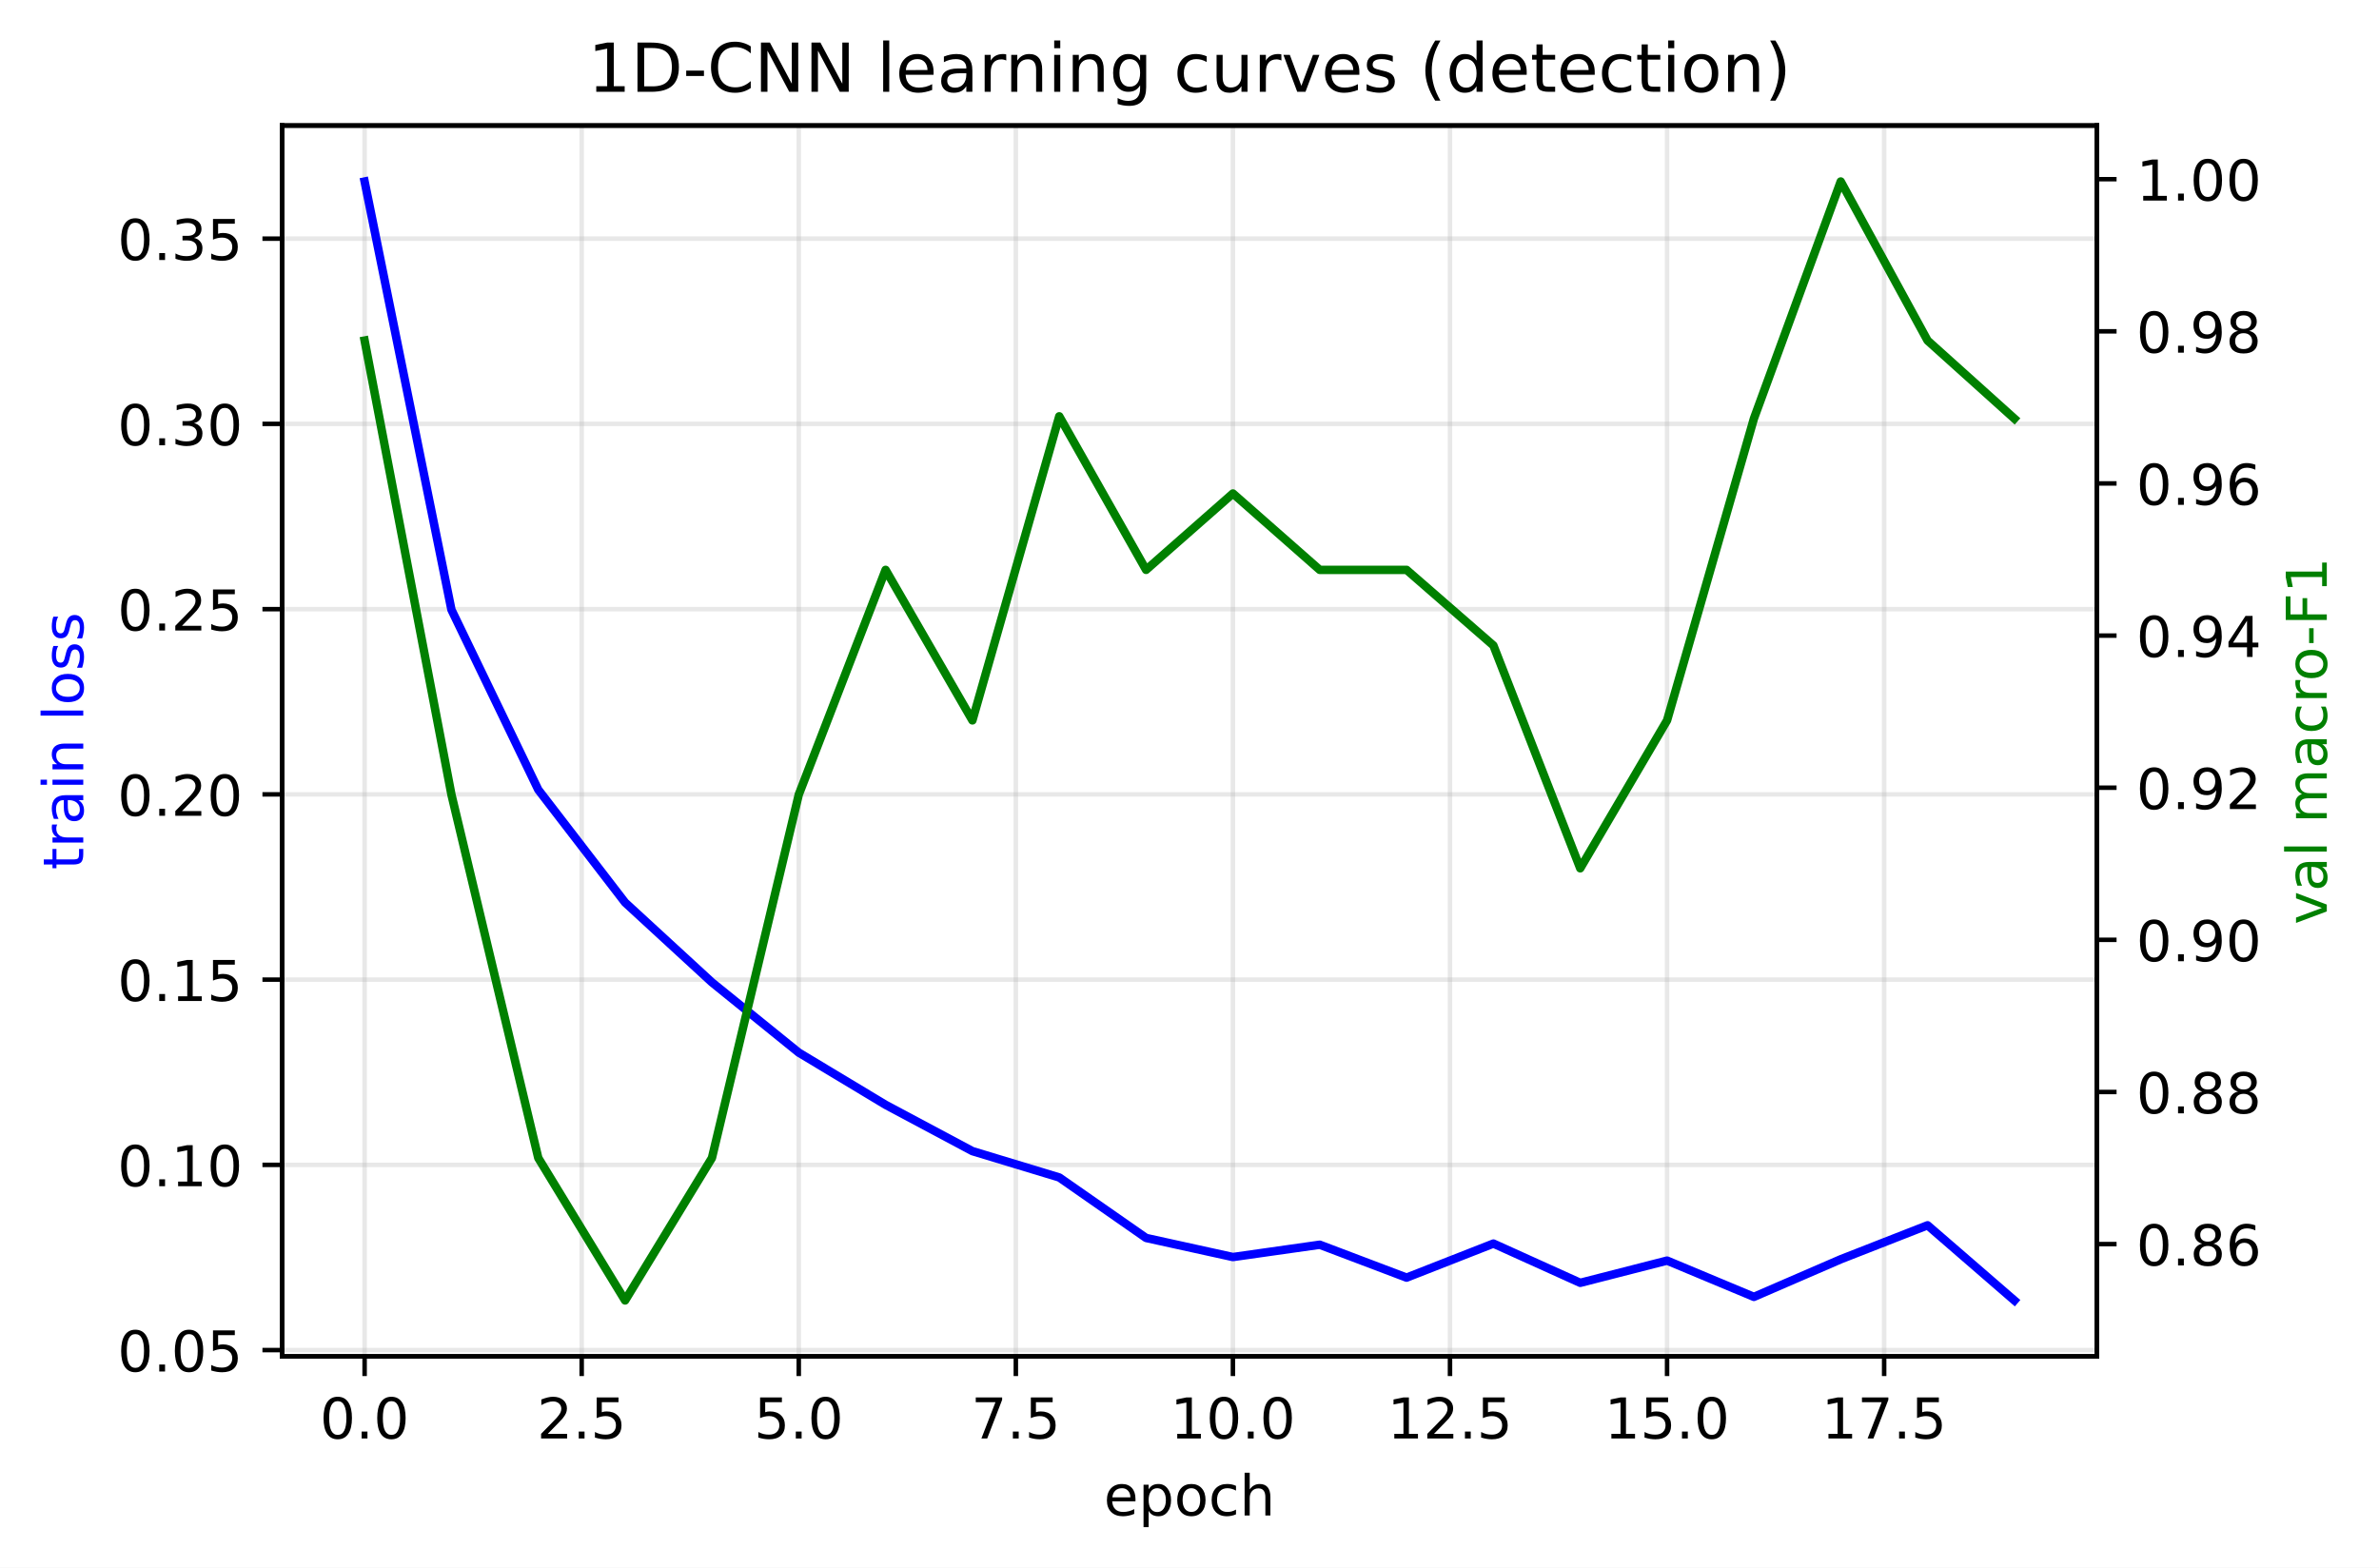
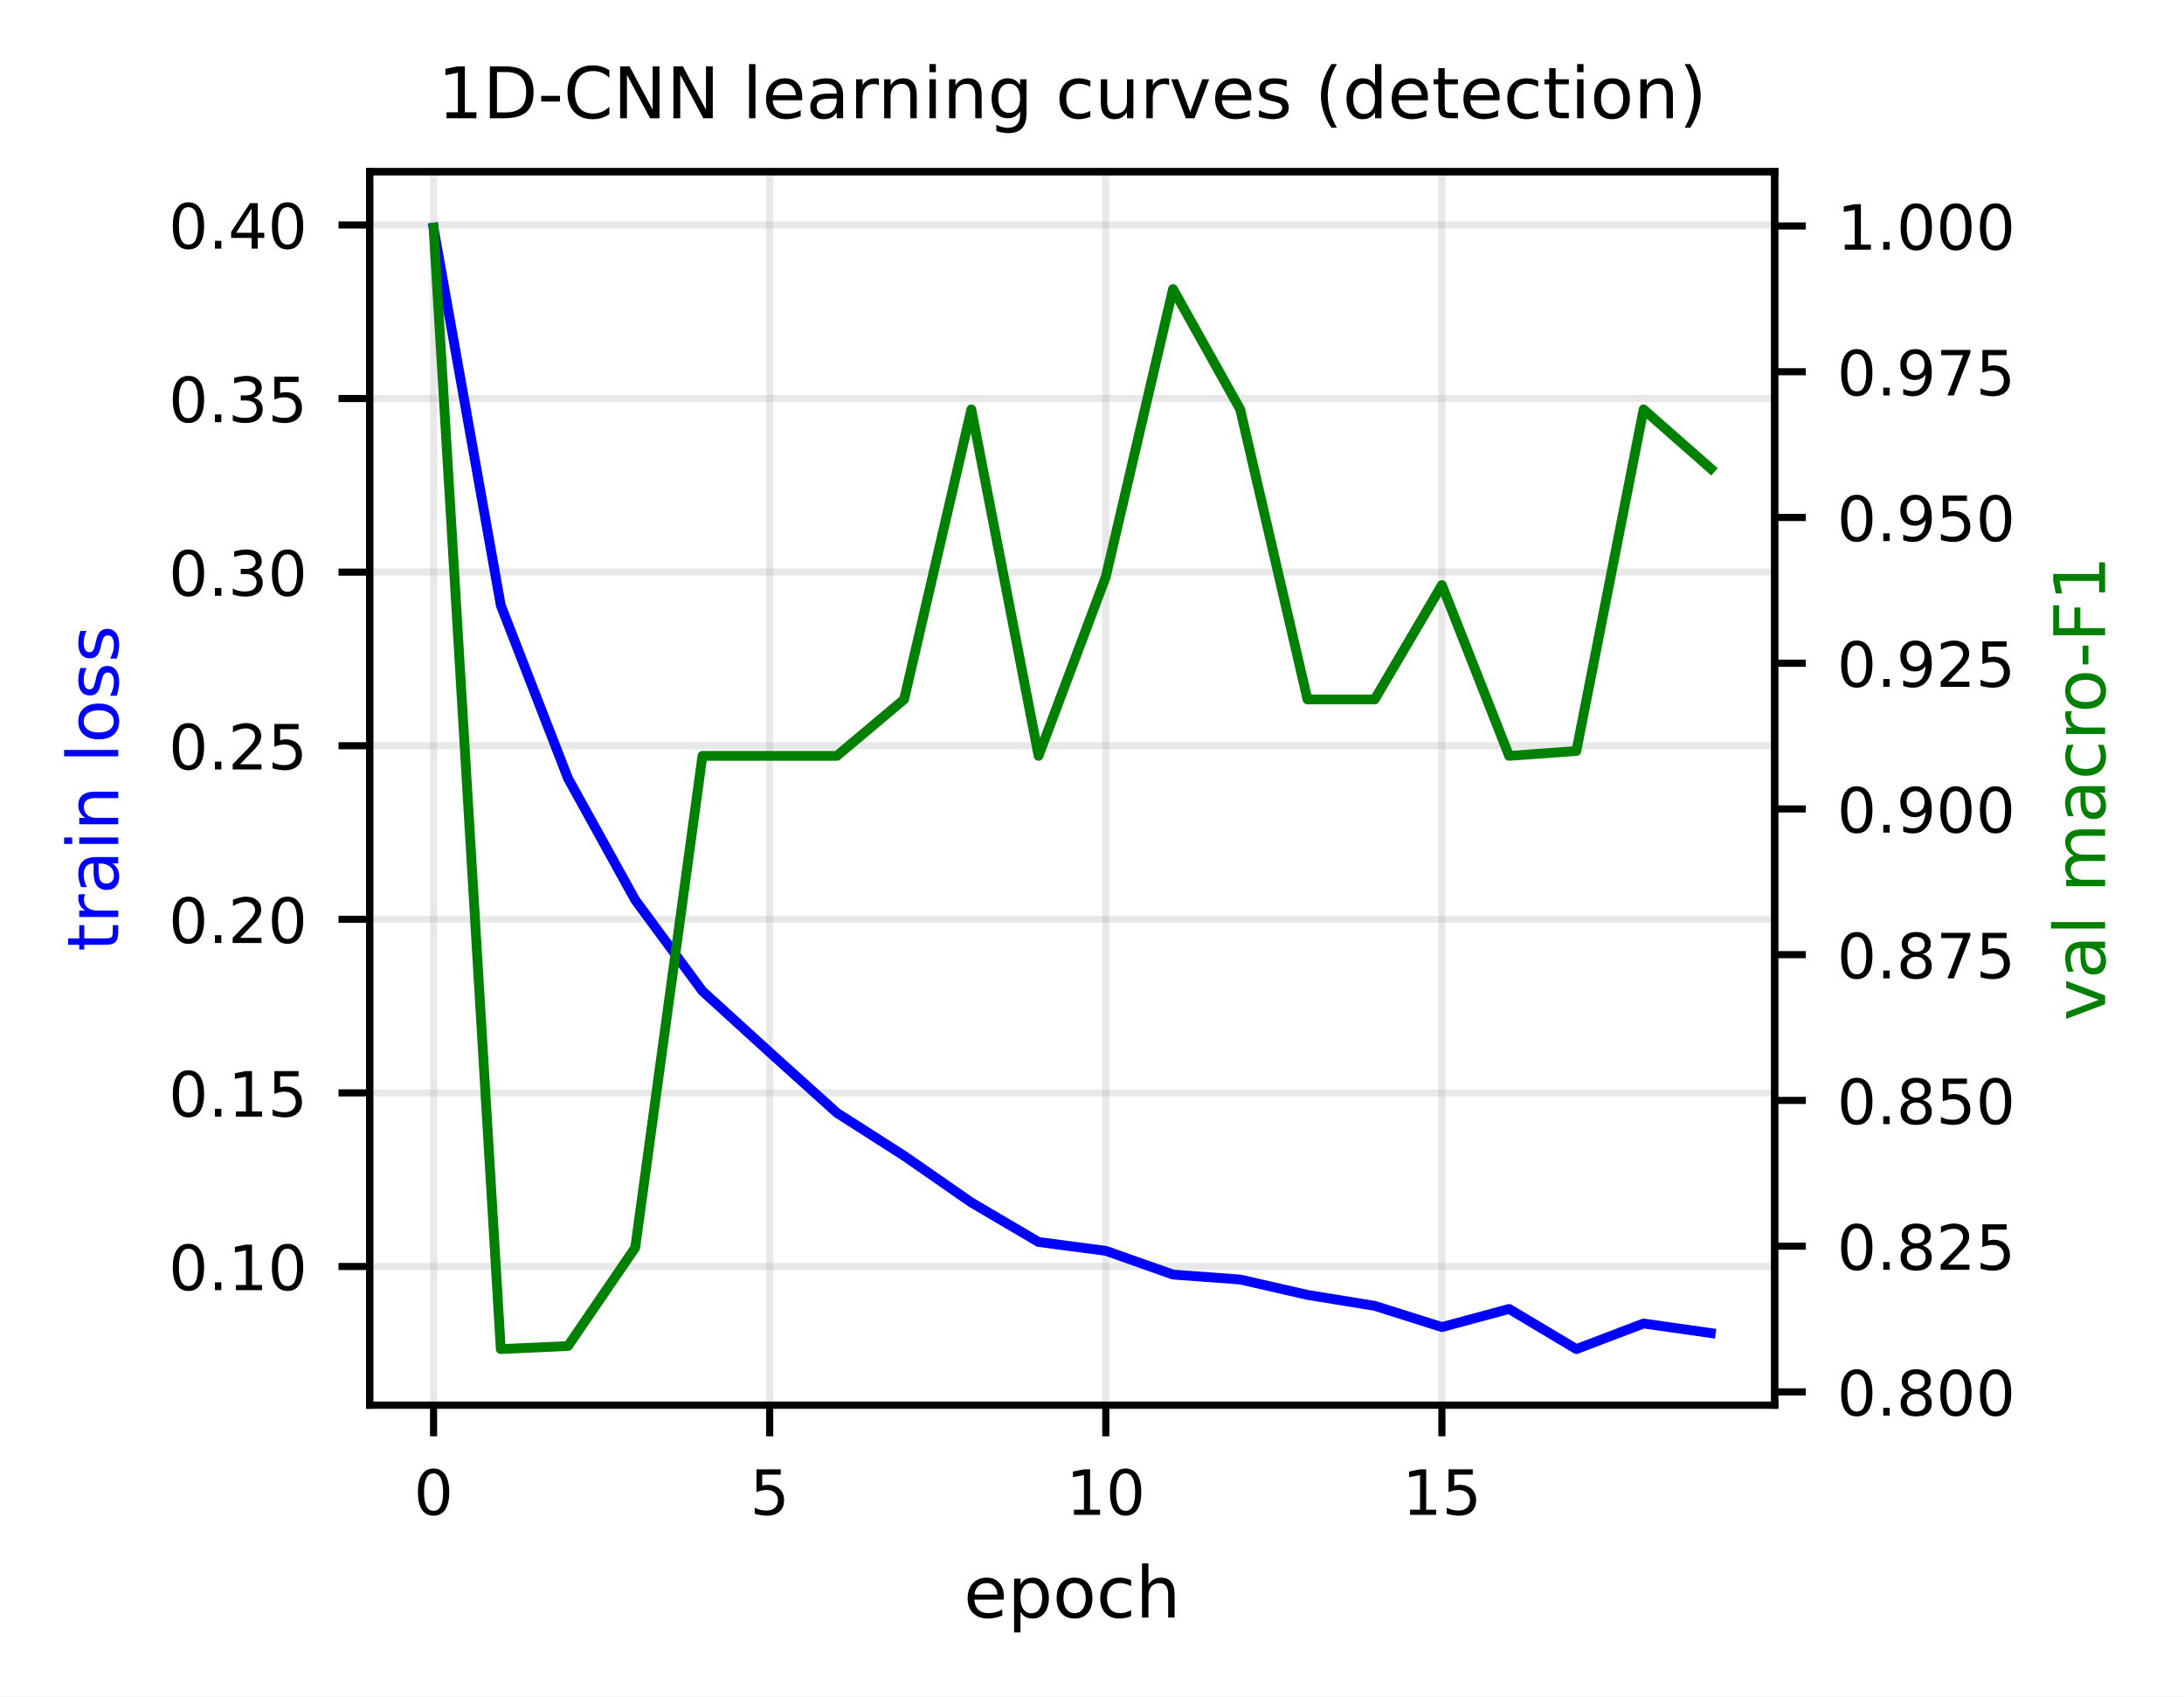
- <svg xmlns="http://www.w3.org/2000/svg" xmlns:xlink="http://www.w3.org/1999/xlink" width="422.837pt" height="278.674pt" viewBox="0 0 422.837 278.674" version="1.1">
+ <svg xmlns="http://www.w3.org/2000/svg" xmlns:xlink="http://www.w3.org/1999/xlink" width="245.331pt" height="190.516pt" viewBox="0 0 245.331 190.516" version="1.1">
  <defs>
    <style type="text/css">*{stroke-linejoin: round; stroke-linecap: butt}</style>
  </defs>
  <g id="figure_1">
    <g id="patch_1">
-       <path d="M 0 278.674  L 422.837 278.674  L 422.837 0  L 0 0  z " style="fill: #ffffff" />
+       <path d="M 0 190.516  L 245.331 190.516  L 245.331 0  L 0 0  z " style="fill: #ffffff" />
    </g>
    <g id="axes_1">
      <g id="patch_2">
-         <path d="M 50.144 241.118  L 372.694 241.118  L 372.694 22.318  L 50.144 22.318  z " style="fill: #ffffff" />
+         <path d="M 41.528 157.799  L 199.348 157.799  L 199.348 19.279  L 41.528 19.279  z " style="fill: #ffffff" />
      </g>
      <g id="matplotlib.axis_1">
        <g id="xtick_1">
          <g id="line2d_1">
-             <path d="M 64.805 241.118  L 64.805 22.318  " clip-path="url(#pe321223fd7)" style="fill: none; stroke: #b0b0b0; stroke-opacity: 0.3; stroke-width: 0.8; stroke-linecap: square" />
+             <path d="M 48.702 157.799  L 48.702 19.279  " clip-path="url(#p01589405c0)" style="fill: none; stroke: #b0b0b0; stroke-opacity: 0.3; stroke-width: 0.8; stroke-linecap: square" />
          </g>
          <g id="line2d_2">
            <defs>
-               <path id="m01faef640f" d="M 0 0  L 0 3.5  " style="stroke: #000000; stroke-width: 0.8" />
+               <path id="m8bba4403ad" d="M 0 0  L 0 3.5  " style="stroke: #000000; stroke-width: 0.8" />
            </defs>
            <g>
-               <use xlink:href="#m01faef640f" x="64.805" y="241.118" style="stroke: #000000; stroke-width: 0.8" />
+               <use xlink:href="#m8bba4403ad" x="48.702" y="157.799" style="stroke: #000000; stroke-width: 0.8" />
            </g>
          </g>
          <g id="text_1">
-             <text style="font-size: 10px; font-family: 'DejaVu Sans', 'Bitstream Vera Sans', 'Computer Modern Sans Serif', 'Lucida Grande', 'Verdana', 'Geneva', 'Lucid', 'Arial', 'Helvetica', 'Avant Garde', sans-serif; text-anchor: middle" x="64.805" y="255.717" transform="rotate(-0 64.80511 255.7166)">0.0</text>
+             <text style="font-size: 7px; font-family: 'DejaVu Sans', 'Bitstream Vera Sans', 'Computer Modern Sans Serif', 'Lucida Grande', 'Verdana', 'Geneva', 'Lucid', 'Arial', 'Helvetica', 'Avant Garde', sans-serif; text-anchor: middle" x="48.702" y="170.118" transform="rotate(-0 48.70207 170.1177)">0</text>
          </g>
        </g>
        <g id="xtick_2">
          <g id="line2d_3">
-             <path d="M 103.388 241.118  L 103.388 22.318  " clip-path="url(#pe321223fd7)" style="fill: none; stroke: #b0b0b0; stroke-opacity: 0.3; stroke-width: 0.8; stroke-linecap: square" />
+             <path d="M 86.458 157.799  L 86.458 19.279  " clip-path="url(#p01589405c0)" style="fill: none; stroke: #b0b0b0; stroke-opacity: 0.3; stroke-width: 0.8; stroke-linecap: square" />
          </g>
          <g id="line2d_4">
            <g>
-               <use xlink:href="#m01faef640f" x="103.388" y="241.118" style="stroke: #000000; stroke-width: 0.8" />
+               <use xlink:href="#m8bba4403ad" x="86.458" y="157.799" style="stroke: #000000; stroke-width: 0.8" />
            </g>
          </g>
          <g id="text_2">
-             <text style="font-size: 10px; font-family: 'DejaVu Sans', 'Bitstream Vera Sans', 'Computer Modern Sans Serif', 'Lucida Grande', 'Verdana', 'Geneva', 'Lucid', 'Arial', 'Helvetica', 'Avant Garde', sans-serif; text-anchor: middle" x="103.388" y="255.717" transform="rotate(-0 103.3876 255.7166)">2.5</text>
+             <text style="font-size: 7px; font-family: 'DejaVu Sans', 'Bitstream Vera Sans', 'Computer Modern Sans Serif', 'Lucida Grande', 'Verdana', 'Geneva', 'Lucid', 'Arial', 'Helvetica', 'Avant Garde', sans-serif; text-anchor: middle" x="86.458" y="170.118" transform="rotate(-0 86.45806 170.1177)">5</text>
          </g>
        </g>
        <g id="xtick_3">
          <g id="line2d_5">
-             <path d="M 141.97 241.118  L 141.97 22.318  " clip-path="url(#pe321223fd7)" style="fill: none; stroke: #b0b0b0; stroke-opacity: 0.3; stroke-width: 0.8; stroke-linecap: square" />
+             <path d="M 124.214 157.799  L 124.214 19.279  " clip-path="url(#p01589405c0)" style="fill: none; stroke: #b0b0b0; stroke-opacity: 0.3; stroke-width: 0.8; stroke-linecap: square" />
          </g>
          <g id="line2d_6">
            <g>
-               <use xlink:href="#m01faef640f" x="141.97" y="241.118" style="stroke: #000000; stroke-width: 0.8" />
+               <use xlink:href="#m8bba4403ad" x="124.214" y="157.799" style="stroke: #000000; stroke-width: 0.8" />
            </g>
          </g>
          <g id="text_3">
-             <text style="font-size: 10px; font-family: 'DejaVu Sans', 'Bitstream Vera Sans', 'Computer Modern Sans Serif', 'Lucida Grande', 'Verdana', 'Geneva', 'Lucid', 'Arial', 'Helvetica', 'Avant Garde', sans-serif; text-anchor: middle" x="141.97" y="255.717" transform="rotate(-0 141.9702 255.7166)">5.0</text>
+             <text style="font-size: 7px; font-family: 'DejaVu Sans', 'Bitstream Vera Sans', 'Computer Modern Sans Serif', 'Lucida Grande', 'Verdana', 'Geneva', 'Lucid', 'Arial', 'Helvetica', 'Avant Garde', sans-serif; text-anchor: middle" x="124.214" y="170.118" transform="rotate(-0 124.214 170.1177)">10</text>
          </g>
        </g>
        <g id="xtick_4">
          <g id="line2d_7">
-             <path d="M 180.553 241.118  L 180.553 22.318  " clip-path="url(#pe321223fd7)" style="fill: none; stroke: #b0b0b0; stroke-opacity: 0.3; stroke-width: 0.8; stroke-linecap: square" />
+             <path d="M 161.97 157.799  L 161.97 19.279  " clip-path="url(#p01589405c0)" style="fill: none; stroke: #b0b0b0; stroke-opacity: 0.3; stroke-width: 0.8; stroke-linecap: square" />
          </g>
          <g id="line2d_8">
            <g>
-               <use xlink:href="#m01faef640f" x="180.553" y="241.118" style="stroke: #000000; stroke-width: 0.8" />
+               <use xlink:href="#m8bba4403ad" x="161.97" y="157.799" style="stroke: #000000; stroke-width: 0.8" />
            </g>
          </g>
          <g id="text_4">
-             <text style="font-size: 10px; font-family: 'DejaVu Sans', 'Bitstream Vera Sans', 'Computer Modern Sans Serif', 'Lucida Grande', 'Verdana', 'Geneva', 'Lucid', 'Arial', 'Helvetica', 'Avant Garde', sans-serif; text-anchor: middle" x="180.553" y="255.717" transform="rotate(-0 180.5527 255.7166)">7.5</text>
-           </g>
-         </g>
-         <g id="xtick_5">
-           <g id="line2d_9">
-             <path d="M 219.135 241.118  L 219.135 22.318  " clip-path="url(#pe321223fd7)" style="fill: none; stroke: #b0b0b0; stroke-opacity: 0.3; stroke-width: 0.8; stroke-linecap: square" />
-           </g>
-           <g id="line2d_10">
-             <g>
-               <use xlink:href="#m01faef640f" x="219.135" y="241.118" style="stroke: #000000; stroke-width: 0.8" />
-             </g>
-           </g>
-           <g id="text_5">
-             <text style="font-size: 10px; font-family: 'DejaVu Sans', 'Bitstream Vera Sans', 'Computer Modern Sans Serif', 'Lucida Grande', 'Verdana', 'Geneva', 'Lucid', 'Arial', 'Helvetica', 'Avant Garde', sans-serif; text-anchor: middle" x="219.135" y="255.717" transform="rotate(-0 219.1353 255.7166)">10.0</text>
-           </g>
-         </g>
-         <g id="xtick_6">
-           <g id="line2d_11">
-             <path d="M 257.718 241.118  L 257.718 22.318  " clip-path="url(#pe321223fd7)" style="fill: none; stroke: #b0b0b0; stroke-opacity: 0.3; stroke-width: 0.8; stroke-linecap: square" />
-           </g>
-           <g id="line2d_12">
-             <g>
-               <use xlink:href="#m01faef640f" x="257.718" y="241.118" style="stroke: #000000; stroke-width: 0.8" />
-             </g>
-           </g>
-           <g id="text_6">
-             <text style="font-size: 10px; font-family: 'DejaVu Sans', 'Bitstream Vera Sans', 'Computer Modern Sans Serif', 'Lucida Grande', 'Verdana', 'Geneva', 'Lucid', 'Arial', 'Helvetica', 'Avant Garde', sans-serif; text-anchor: middle" x="257.718" y="255.717" transform="rotate(-0 257.7178 255.7166)">12.5</text>
-           </g>
-         </g>
-         <g id="xtick_7">
-           <g id="line2d_13">
-             <path d="M 296.3 241.118  L 296.3 22.318  " clip-path="url(#pe321223fd7)" style="fill: none; stroke: #b0b0b0; stroke-opacity: 0.3; stroke-width: 0.8; stroke-linecap: square" />
-           </g>
-           <g id="line2d_14">
-             <g>
-               <use xlink:href="#m01faef640f" x="296.3" y="241.118" style="stroke: #000000; stroke-width: 0.8" />
-             </g>
-           </g>
-           <g id="text_7">
-             <text style="font-size: 10px; font-family: 'DejaVu Sans', 'Bitstream Vera Sans', 'Computer Modern Sans Serif', 'Lucida Grande', 'Verdana', 'Geneva', 'Lucid', 'Arial', 'Helvetica', 'Avant Garde', sans-serif; text-anchor: middle" x="296.3" y="255.717" transform="rotate(-0 296.3003 255.7166)">15.0</text>
-           </g>
-         </g>
-         <g id="xtick_8">
-           <g id="line2d_15">
-             <path d="M 334.883 241.118  L 334.883 22.318  " clip-path="url(#pe321223fd7)" style="fill: none; stroke: #b0b0b0; stroke-opacity: 0.3; stroke-width: 0.8; stroke-linecap: square" />
-           </g>
-           <g id="line2d_16">
-             <g>
-               <use xlink:href="#m01faef640f" x="334.883" y="241.118" style="stroke: #000000; stroke-width: 0.8" />
-             </g>
-           </g>
-           <g id="text_8">
-             <text style="font-size: 10px; font-family: 'DejaVu Sans', 'Bitstream Vera Sans', 'Computer Modern Sans Serif', 'Lucida Grande', 'Verdana', 'Geneva', 'Lucid', 'Arial', 'Helvetica', 'Avant Garde', sans-serif; text-anchor: middle" x="334.883" y="255.717" transform="rotate(-0 334.8829 255.7166)">17.5</text>
-           </g>
-         </g>
-         <g id="text_9">
-           <text style="font-size: 10px; font-family: 'DejaVu Sans', 'Bitstream Vera Sans', 'Computer Modern Sans Serif', 'Lucida Grande', 'Verdana', 'Geneva', 'Lucid', 'Arial', 'Helvetica', 'Avant Garde', sans-serif; text-anchor: middle" x="211.419" y="269.395" transform="rotate(-0 211.4187 269.3947)">epoch</text>
+             <text style="font-size: 7px; font-family: 'DejaVu Sans', 'Bitstream Vera Sans', 'Computer Modern Sans Serif', 'Lucida Grande', 'Verdana', 'Geneva', 'Lucid', 'Arial', 'Helvetica', 'Avant Garde', sans-serif; text-anchor: middle" x="161.97" y="170.118" transform="rotate(-0 161.97 170.1177)">15</text>
+           </g>
+         </g>
+         <g id="text_5">
+           <text style="font-size: 8px; font-family: 'DejaVu Sans', 'Bitstream Vera Sans', 'Computer Modern Sans Serif', 'Lucida Grande', 'Verdana', 'Geneva', 'Lucid', 'Arial', 'Helvetica', 'Avant Garde', sans-serif; text-anchor: middle" x="120.438" y="181.652" transform="rotate(-0 120.4384 181.6522)">epoch</text>
        </g>
      </g>
      <g id="matplotlib.axis_2">
        <g id="ytick_1">
+           <g id="line2d_9">
+             <path d="M 41.528 142.224  L 199.348 142.224  " clip-path="url(#p01589405c0)" style="fill: none; stroke: #b0b0b0; stroke-opacity: 0.3; stroke-width: 0.8; stroke-linecap: square" />
+           </g>
+           <g id="line2d_10">
+             <defs>
+               <path id="m80c31f1dca" d="M 0 0  L -3.5 0  " style="stroke: #000000; stroke-width: 0.8" />
+             </defs>
+             <g>
+               <use xlink:href="#m80c31f1dca" x="41.528" y="142.224" style="stroke: #000000; stroke-width: 0.8" />
+             </g>
+           </g>
+           <g id="text_6">
+             <text style="font-size: 7px; font-family: 'DejaVu Sans', 'Bitstream Vera Sans', 'Computer Modern Sans Serif', 'Lucida Grande', 'Verdana', 'Geneva', 'Lucid', 'Arial', 'Helvetica', 'Avant Garde', sans-serif; text-anchor: end" x="34.528" y="144.884" transform="rotate(-0 34.52844 144.8837)">0.10</text>
+           </g>
+         </g>
+         <g id="ytick_2">
+           <g id="line2d_11">
+             <path d="M 41.528 122.731  L 199.348 122.731  " clip-path="url(#p01589405c0)" style="fill: none; stroke: #b0b0b0; stroke-opacity: 0.3; stroke-width: 0.8; stroke-linecap: square" />
+           </g>
+           <g id="line2d_12">
+             <g>
+               <use xlink:href="#m80c31f1dca" x="41.528" y="122.731" style="stroke: #000000; stroke-width: 0.8" />
+             </g>
+           </g>
+           <g id="text_7">
+             <text style="font-size: 7px; font-family: 'DejaVu Sans', 'Bitstream Vera Sans', 'Computer Modern Sans Serif', 'Lucida Grande', 'Verdana', 'Geneva', 'Lucid', 'Arial', 'Helvetica', 'Avant Garde', sans-serif; text-anchor: end" x="34.528" y="125.39" transform="rotate(-0 34.52844 125.3903)">0.15</text>
+           </g>
+         </g>
+         <g id="ytick_3">
+           <g id="line2d_13">
+             <path d="M 41.528 103.237  L 199.348 103.237  " clip-path="url(#p01589405c0)" style="fill: none; stroke: #b0b0b0; stroke-opacity: 0.3; stroke-width: 0.8; stroke-linecap: square" />
+           </g>
+           <g id="line2d_14">
+             <g>
+               <use xlink:href="#m80c31f1dca" x="41.528" y="103.237" style="stroke: #000000; stroke-width: 0.8" />
+             </g>
+           </g>
+           <g id="text_8">
+             <text style="font-size: 7px; font-family: 'DejaVu Sans', 'Bitstream Vera Sans', 'Computer Modern Sans Serif', 'Lucida Grande', 'Verdana', 'Geneva', 'Lucid', 'Arial', 'Helvetica', 'Avant Garde', sans-serif; text-anchor: end" x="34.528" y="105.897" transform="rotate(-0 34.52844 105.8969)">0.20</text>
+           </g>
+         </g>
+         <g id="ytick_4">
+           <g id="line2d_15">
+             <path d="M 41.528 83.744  L 199.348 83.744  " clip-path="url(#p01589405c0)" style="fill: none; stroke: #b0b0b0; stroke-opacity: 0.3; stroke-width: 0.8; stroke-linecap: square" />
+           </g>
+           <g id="line2d_16">
+             <g>
+               <use xlink:href="#m80c31f1dca" x="41.528" y="83.744" style="stroke: #000000; stroke-width: 0.8" />
+             </g>
+           </g>
+           <g id="text_9">
+             <text style="font-size: 7px; font-family: 'DejaVu Sans', 'Bitstream Vera Sans', 'Computer Modern Sans Serif', 'Lucida Grande', 'Verdana', 'Geneva', 'Lucid', 'Arial', 'Helvetica', 'Avant Garde', sans-serif; text-anchor: end" x="34.528" y="86.403" transform="rotate(-0 34.52844 86.40344)">0.25</text>
+           </g>
+         </g>
+         <g id="ytick_5">
          <g id="line2d_17">
-             <path d="M 50.144 239.999  L 372.694 239.999  " clip-path="url(#pe321223fd7)" style="fill: none; stroke: #b0b0b0; stroke-opacity: 0.3; stroke-width: 0.8; stroke-linecap: square" />
+             <path d="M 41.528 64.251  L 199.348 64.251  " clip-path="url(#p01589405c0)" style="fill: none; stroke: #b0b0b0; stroke-opacity: 0.3; stroke-width: 0.8; stroke-linecap: square" />
          </g>
          <g id="line2d_18">
-             <defs>
-               <path id="m6e57d9f502" d="M 0 0  L -3.5 0  " style="stroke: #000000; stroke-width: 0.8" />
-             </defs>
-             <g>
-               <use xlink:href="#m6e57d9f502" x="50.144" y="239.999" style="stroke: #000000; stroke-width: 0.8" />
+             <g>
+               <use xlink:href="#m80c31f1dca" x="41.528" y="64.251" style="stroke: #000000; stroke-width: 0.8" />
            </g>
          </g>
          <g id="text_10">
-             <text style="font-size: 10px; font-family: 'DejaVu Sans', 'Bitstream Vera Sans', 'Computer Modern Sans Serif', 'Lucida Grande', 'Verdana', 'Geneva', 'Lucid', 'Arial', 'Helvetica', 'Avant Garde', sans-serif; text-anchor: end" x="43.144" y="243.799" transform="rotate(-0 43.14375 243.7986)">0.05</text>
-           </g>
-         </g>
-         <g id="ytick_2">
+             <text style="font-size: 7px; font-family: 'DejaVu Sans', 'Bitstream Vera Sans', 'Computer Modern Sans Serif', 'Lucida Grande', 'Verdana', 'Geneva', 'Lucid', 'Arial', 'Helvetica', 'Avant Garde', sans-serif; text-anchor: end" x="34.528" y="66.91" transform="rotate(-0 34.52844 66.91001)">0.30</text>
+           </g>
+         </g>
+         <g id="ytick_6">
          <g id="line2d_19">
-             <path d="M 50.144 207.07  L 372.694 207.07  " clip-path="url(#pe321223fd7)" style="fill: none; stroke: #b0b0b0; stroke-opacity: 0.3; stroke-width: 0.8; stroke-linecap: square" />
+             <path d="M 41.528 44.757  L 199.348 44.757  " clip-path="url(#p01589405c0)" style="fill: none; stroke: #b0b0b0; stroke-opacity: 0.3; stroke-width: 0.8; stroke-linecap: square" />
          </g>
          <g id="line2d_20">
            <g>
-               <use xlink:href="#m6e57d9f502" x="50.144" y="207.07" style="stroke: #000000; stroke-width: 0.8" />
+               <use xlink:href="#m80c31f1dca" x="41.528" y="44.757" style="stroke: #000000; stroke-width: 0.8" />
            </g>
          </g>
          <g id="text_11">
-             <text style="font-size: 10px; font-family: 'DejaVu Sans', 'Bitstream Vera Sans', 'Computer Modern Sans Serif', 'Lucida Grande', 'Verdana', 'Geneva', 'Lucid', 'Arial', 'Helvetica', 'Avant Garde', sans-serif; text-anchor: end" x="43.144" y="210.869" transform="rotate(-0 43.14375 210.8693)">0.10</text>
-           </g>
-         </g>
-         <g id="ytick_3">
+             <text style="font-size: 7px; font-family: 'DejaVu Sans', 'Bitstream Vera Sans', 'Computer Modern Sans Serif', 'Lucida Grande', 'Verdana', 'Geneva', 'Lucid', 'Arial', 'Helvetica', 'Avant Garde', sans-serif; text-anchor: end" x="34.528" y="47.417" transform="rotate(-0 34.52844 47.41658)">0.35</text>
+           </g>
+         </g>
+         <g id="ytick_7">
          <g id="line2d_21">
-             <path d="M 50.144 174.141  L 372.694 174.141  " clip-path="url(#pe321223fd7)" style="fill: none; stroke: #b0b0b0; stroke-opacity: 0.3; stroke-width: 0.8; stroke-linecap: square" />
+             <path d="M 41.528 25.264  L 199.348 25.264  " clip-path="url(#p01589405c0)" style="fill: none; stroke: #b0b0b0; stroke-opacity: 0.3; stroke-width: 0.8; stroke-linecap: square" />
          </g>
          <g id="line2d_22">
            <g>
-               <use xlink:href="#m6e57d9f502" x="50.144" y="174.141" style="stroke: #000000; stroke-width: 0.8" />
+               <use xlink:href="#m80c31f1dca" x="41.528" y="25.264" style="stroke: #000000; stroke-width: 0.8" />
            </g>
          </g>
          <g id="text_12">
-             <text style="font-size: 10px; font-family: 'DejaVu Sans', 'Bitstream Vera Sans', 'Computer Modern Sans Serif', 'Lucida Grande', 'Verdana', 'Geneva', 'Lucid', 'Arial', 'Helvetica', 'Avant Garde', sans-serif; text-anchor: end" x="43.144" y="177.94" transform="rotate(-0 43.14375 177.9399)">0.15</text>
-           </g>
-         </g>
-         <g id="ytick_4">
-           <g id="line2d_23">
-             <path d="M 50.144 141.211  L 372.694 141.211  " clip-path="url(#pe321223fd7)" style="fill: none; stroke: #b0b0b0; stroke-opacity: 0.3; stroke-width: 0.8; stroke-linecap: square" />
-           </g>
-           <g id="line2d_24">
-             <g>
-               <use xlink:href="#m6e57d9f502" x="50.144" y="141.211" style="stroke: #000000; stroke-width: 0.8" />
-             </g>
-           </g>
-           <g id="text_13">
-             <text style="font-size: 10px; font-family: 'DejaVu Sans', 'Bitstream Vera Sans', 'Computer Modern Sans Serif', 'Lucida Grande', 'Verdana', 'Geneva', 'Lucid', 'Arial', 'Helvetica', 'Avant Garde', sans-serif; text-anchor: end" x="43.144" y="145.011" transform="rotate(-0 43.14375 145.0106)">0.20</text>
-           </g>
-         </g>
-         <g id="ytick_5">
-           <g id="line2d_25">
-             <path d="M 50.144 108.282  L 372.694 108.282  " clip-path="url(#pe321223fd7)" style="fill: none; stroke: #b0b0b0; stroke-opacity: 0.3; stroke-width: 0.8; stroke-linecap: square" />
-           </g>
-           <g id="line2d_26">
-             <g>
-               <use xlink:href="#m6e57d9f502" x="50.144" y="108.282" style="stroke: #000000; stroke-width: 0.8" />
-             </g>
-           </g>
-           <g id="text_14">
-             <text style="font-size: 10px; font-family: 'DejaVu Sans', 'Bitstream Vera Sans', 'Computer Modern Sans Serif', 'Lucida Grande', 'Verdana', 'Geneva', 'Lucid', 'Arial', 'Helvetica', 'Avant Garde', sans-serif; text-anchor: end" x="43.144" y="112.081" transform="rotate(-0 43.14375 112.0813)">0.25</text>
-           </g>
-         </g>
-         <g id="ytick_6">
-           <g id="line2d_27">
-             <path d="M 50.144 75.353  L 372.694 75.353  " clip-path="url(#pe321223fd7)" style="fill: none; stroke: #b0b0b0; stroke-opacity: 0.3; stroke-width: 0.8; stroke-linecap: square" />
-           </g>
-           <g id="line2d_28">
-             <g>
-               <use xlink:href="#m6e57d9f502" x="50.144" y="75.353" style="stroke: #000000; stroke-width: 0.8" />
-             </g>
-           </g>
-           <g id="text_15">
-             <text style="font-size: 10px; font-family: 'DejaVu Sans', 'Bitstream Vera Sans', 'Computer Modern Sans Serif', 'Lucida Grande', 'Verdana', 'Geneva', 'Lucid', 'Arial', 'Helvetica', 'Avant Garde', sans-serif; text-anchor: end" x="43.144" y="79.152" transform="rotate(-0 43.14375 79.15194)">0.30</text>
-           </g>
-         </g>
-         <g id="ytick_7">
-           <g id="line2d_29">
-             <path d="M 50.144 42.423  L 372.694 42.423  " clip-path="url(#pe321223fd7)" style="fill: none; stroke: #b0b0b0; stroke-opacity: 0.3; stroke-width: 0.8; stroke-linecap: square" />
-           </g>
-           <g id="line2d_30">
-             <g>
-               <use xlink:href="#m6e57d9f502" x="50.144" y="42.423" style="stroke: #000000; stroke-width: 0.8" />
-             </g>
-           </g>
-           <g id="text_16">
-             <text style="font-size: 10px; font-family: 'DejaVu Sans', 'Bitstream Vera Sans', 'Computer Modern Sans Serif', 'Lucida Grande', 'Verdana', 'Geneva', 'Lucid', 'Arial', 'Helvetica', 'Avant Garde', sans-serif; text-anchor: end" x="43.144" y="46.223" transform="rotate(-0 43.14375 46.22261)">0.35</text>
-           </g>
-         </g>
-         <g id="text_17">
-           <text style="font-size: 10px; font-family: 'DejaVu Sans', 'Bitstream Vera Sans', 'Computer Modern Sans Serif', 'Lucida Grande', 'Verdana', 'Geneva', 'Lucid', 'Arial', 'Helvetica', 'Avant Garde', sans-serif; text-anchor: middle; fill: #0000ff" x="14.798" y="131.718" transform="rotate(-90 14.79844 131.7181)">train loss</text>
-         </g>
-       </g>
-       <g id="line2d_31">
-         <path d="M 64.805 32.264  L 80.238 108.388  L 95.671 140.38  L 111.104 160.434  L 126.537 174.626  L 141.97 187.114  L 157.403 196.396  L 172.836 204.631  L 188.269 209.309  L 203.702 220.062  L 219.135 223.457  L 234.568 221.267  L 250.001 227.115  L 265.434 221.063  L 280.867 228.041  L 296.3 224.09  L 311.733 230.537  L 327.166 223.854  L 342.599 217.811  L 358.032 231.173  " clip-path="url(#pe321223fd7)" style="fill: none; stroke: #0000ff; stroke-width: 1.5; stroke-linecap: square" />
+             <text style="font-size: 7px; font-family: 'DejaVu Sans', 'Bitstream Vera Sans', 'Computer Modern Sans Serif', 'Lucida Grande', 'Verdana', 'Geneva', 'Lucid', 'Arial', 'Helvetica', 'Avant Garde', sans-serif; text-anchor: end" x="34.528" y="27.923" transform="rotate(-0 34.52844 27.92315)">0.40</text>
+           </g>
+         </g>
+         <g id="text_13">
+           <text style="font-size: 8px; font-family: 'DejaVu Sans', 'Bitstream Vera Sans', 'Computer Modern Sans Serif', 'Lucida Grande', 'Verdana', 'Geneva', 'Lucid', 'Arial', 'Helvetica', 'Avant Garde', sans-serif; text-anchor: middle; fill: #0000ff" x="13.279" y="88.539" transform="rotate(-90 13.27875 88.53875)">train loss</text>
+         </g>
+       </g>
+       <g id="line2d_23">
+         <path d="M 48.702 25.575  L 56.253 67.973  L 63.804 87.411  L 71.356 101.071  L 78.907 111.299  L 86.458 118.174  L 94.009 124.974  L 101.56 129.798  L 109.112 135.039  L 116.663 139.477  L 124.214 140.468  L 131.765 143.135  L 139.316 143.691  L 146.868 145.418  L 154.419 146.645  L 161.97 149.029  L 169.521 146.995  L 177.072 151.502  L 184.624 148.63  L 192.175 149.704  " clip-path="url(#p01589405c0)" style="fill: none; stroke: #0000ff; stroke-width: 1.1; stroke-linecap: square" />
      </g>
      <g id="patch_3">
-         <path d="M 50.144 241.118  L 50.144 22.318  " style="fill: none; stroke: #000000; stroke-width: 0.8; stroke-linejoin: miter; stroke-linecap: square" />
+         <path d="M 41.528 157.799  L 41.528 19.279  " style="fill: none; stroke: #000000; stroke-width: 0.8; stroke-linejoin: miter; stroke-linecap: square" />
      </g>
      <g id="patch_4">
-         <path d="M 372.694 241.118  L 372.694 22.318  " style="fill: none; stroke: #000000; stroke-width: 0.8; stroke-linejoin: miter; stroke-linecap: square" />
+         <path d="M 199.348 157.799  L 199.348 19.279  " style="fill: none; stroke: #000000; stroke-width: 0.8; stroke-linejoin: miter; stroke-linecap: square" />
      </g>
      <g id="patch_5">
-         <path d="M 50.144 241.118  L 372.694 241.118  " style="fill: none; stroke: #000000; stroke-width: 0.8; stroke-linejoin: miter; stroke-linecap: square" />
+         <path d="M 41.528 157.799  L 199.348 157.799  " style="fill: none; stroke: #000000; stroke-width: 0.8; stroke-linejoin: miter; stroke-linecap: square" />
      </g>
      <g id="patch_6">
-         <path d="M 50.144 22.318  L 372.694 22.318  " style="fill: none; stroke: #000000; stroke-width: 0.8; stroke-linejoin: miter; stroke-linecap: square" />
-       </g>
-       <g id="text_18">
-         <text style="font-size: 12px; font-family: 'DejaVu Sans', 'Bitstream Vera Sans', 'Computer Modern Sans Serif', 'Lucida Grande', 'Verdana', 'Geneva', 'Lucid', 'Arial', 'Helvetica', 'Avant Garde', sans-serif; text-anchor: middle" x="211.419" y="16.318" transform="rotate(-0 211.4187 16.31812)">1D-CNN learning curves (detection)</text>
+         <path d="M 41.528 19.279  L 199.348 19.279  " style="fill: none; stroke: #000000; stroke-width: 0.8; stroke-linejoin: miter; stroke-linecap: square" />
+       </g>
+       <g id="text_14">
+         <text style="font-size: 8px; font-family: 'DejaVu Sans', 'Bitstream Vera Sans', 'Computer Modern Sans Serif', 'Lucida Grande', 'Verdana', 'Geneva', 'Lucid', 'Arial', 'Helvetica', 'Avant Garde', sans-serif; text-anchor: middle" x="120.438" y="13.279" transform="rotate(-0 120.4384 13.27875)">1D-CNN learning curves (detection)</text>
      </g>
    </g>
    <g id="axes_2">
      <g id="matplotlib.axis_3">
        <g id="ytick_8">
+           <g id="line2d_24">
+             <defs>
+               <path id="m5f84dd0a78" d="M 0 0  L 3.5 0  " style="stroke: #000000; stroke-width: 0.8" />
+             </defs>
+             <g>
+               <use xlink:href="#m5f84dd0a78" x="199.348" y="156.308" style="stroke: #000000; stroke-width: 0.8" />
+             </g>
+           </g>
+           <g id="text_15">
+             <text style="font-size: 7px; font-family: 'DejaVu Sans', 'Bitstream Vera Sans', 'Computer Modern Sans Serif', 'Lucida Grande', 'Verdana', 'Geneva', 'Lucid', 'Arial', 'Helvetica', 'Avant Garde', sans-serif; text-anchor: start" x="206.348" y="158.968" transform="rotate(-0 206.3484 158.9678)">0.800</text>
+           </g>
+         </g>
+         <g id="ytick_9">
+           <g id="line2d_25">
+             <g>
+               <use xlink:href="#m5f84dd0a78" x="199.348" y="139.942" style="stroke: #000000; stroke-width: 0.8" />
+             </g>
+           </g>
+           <g id="text_16">
+             <text style="font-size: 7px; font-family: 'DejaVu Sans', 'Bitstream Vera Sans', 'Computer Modern Sans Serif', 'Lucida Grande', 'Verdana', 'Geneva', 'Lucid', 'Arial', 'Helvetica', 'Avant Garde', sans-serif; text-anchor: start" x="206.348" y="142.601" transform="rotate(-0 206.3484 142.6014)">0.825</text>
+           </g>
+         </g>
+         <g id="ytick_10">
+           <g id="line2d_26">
+             <g>
+               <use xlink:href="#m5f84dd0a78" x="199.348" y="123.576" style="stroke: #000000; stroke-width: 0.8" />
+             </g>
+           </g>
+           <g id="text_17">
+             <text style="font-size: 7px; font-family: 'DejaVu Sans', 'Bitstream Vera Sans', 'Computer Modern Sans Serif', 'Lucida Grande', 'Verdana', 'Geneva', 'Lucid', 'Arial', 'Helvetica', 'Avant Garde', sans-serif; text-anchor: start" x="206.348" y="126.235" transform="rotate(-0 206.3484 126.235)">0.850</text>
+           </g>
+         </g>
+         <g id="ytick_11">
+           <g id="line2d_27">
+             <g>
+               <use xlink:href="#m5f84dd0a78" x="199.348" y="107.209" style="stroke: #000000; stroke-width: 0.8" />
+             </g>
+           </g>
+           <g id="text_18">
+             <text style="font-size: 7px; font-family: 'DejaVu Sans', 'Bitstream Vera Sans', 'Computer Modern Sans Serif', 'Lucida Grande', 'Verdana', 'Geneva', 'Lucid', 'Arial', 'Helvetica', 'Avant Garde', sans-serif; text-anchor: start" x="206.348" y="109.869" transform="rotate(-0 206.3484 109.8686)">0.875</text>
+           </g>
+         </g>
+         <g id="ytick_12">
+           <g id="line2d_28">
+             <g>
+               <use xlink:href="#m5f84dd0a78" x="199.348" y="90.843" style="stroke: #000000; stroke-width: 0.8" />
+             </g>
+           </g>
+           <g id="text_19">
+             <text style="font-size: 7px; font-family: 'DejaVu Sans', 'Bitstream Vera Sans', 'Computer Modern Sans Serif', 'Lucida Grande', 'Verdana', 'Geneva', 'Lucid', 'Arial', 'Helvetica', 'Avant Garde', sans-serif; text-anchor: start" x="206.348" y="93.502" transform="rotate(-0 206.3484 93.50214)">0.900</text>
+           </g>
+         </g>
+         <g id="ytick_13">
+           <g id="line2d_29">
+             <g>
+               <use xlink:href="#m5f84dd0a78" x="199.348" y="74.476" style="stroke: #000000; stroke-width: 0.8" />
+             </g>
+           </g>
+           <g id="text_20">
+             <text style="font-size: 7px; font-family: 'DejaVu Sans', 'Bitstream Vera Sans', 'Computer Modern Sans Serif', 'Lucida Grande', 'Verdana', 'Geneva', 'Lucid', 'Arial', 'Helvetica', 'Avant Garde', sans-serif; text-anchor: start" x="206.348" y="77.136" transform="rotate(-0 206.3484 77.13572)">0.925</text>
+           </g>
+         </g>
+         <g id="ytick_14">
+           <g id="line2d_30">
+             <g>
+               <use xlink:href="#m5f84dd0a78" x="199.348" y="58.11" style="stroke: #000000; stroke-width: 0.8" />
+             </g>
+           </g>
+           <g id="text_21">
+             <text style="font-size: 7px; font-family: 'DejaVu Sans', 'Bitstream Vera Sans', 'Computer Modern Sans Serif', 'Lucida Grande', 'Verdana', 'Geneva', 'Lucid', 'Arial', 'Helvetica', 'Avant Garde', sans-serif; text-anchor: start" x="206.348" y="60.769" transform="rotate(-0 206.3484 60.7693)">0.950</text>
+           </g>
+         </g>
+         <g id="ytick_15">
+           <g id="line2d_31">
+             <g>
+               <use xlink:href="#m5f84dd0a78" x="199.348" y="41.743" style="stroke: #000000; stroke-width: 0.8" />
+             </g>
+           </g>
+           <g id="text_22">
+             <text style="font-size: 7px; font-family: 'DejaVu Sans', 'Bitstream Vera Sans', 'Computer Modern Sans Serif', 'Lucida Grande', 'Verdana', 'Geneva', 'Lucid', 'Arial', 'Helvetica', 'Avant Garde', sans-serif; text-anchor: start" x="206.348" y="44.403" transform="rotate(-0 206.3484 44.40287)">0.975</text>
+           </g>
+         </g>
+         <g id="ytick_16">
          <g id="line2d_32">
-             <defs>
-               <path id="m9ccf144316" d="M 0 0  L 3.5 0  " style="stroke: #000000; stroke-width: 0.8" />
-             </defs>
-             <g>
-               <use xlink:href="#m9ccf144316" x="372.694" y="221.154" style="stroke: #000000; stroke-width: 0.8" />
-             </g>
-           </g>
-           <g id="text_19">
-             <text style="font-size: 10px; font-family: 'DejaVu Sans', 'Bitstream Vera Sans', 'Computer Modern Sans Serif', 'Lucida Grande', 'Verdana', 'Geneva', 'Lucid', 'Arial', 'Helvetica', 'Avant Garde', sans-serif; text-anchor: start" x="379.694" y="224.953" transform="rotate(-0 379.6938 224.9531)">0.86</text>
-           </g>
-         </g>
-         <g id="ytick_9">
-           <g id="line2d_33">
-             <g>
-               <use xlink:href="#m9ccf144316" x="372.694" y="194.111" style="stroke: #000000; stroke-width: 0.8" />
-             </g>
-           </g>
-           <g id="text_20">
-             <text style="font-size: 10px; font-family: 'DejaVu Sans', 'Bitstream Vera Sans', 'Computer Modern Sans Serif', 'Lucida Grande', 'Verdana', 'Geneva', 'Lucid', 'Arial', 'Helvetica', 'Avant Garde', sans-serif; text-anchor: start" x="379.694" y="197.91" transform="rotate(-0 379.6938 197.9103)">0.88</text>
-           </g>
-         </g>
-         <g id="ytick_10">
-           <g id="line2d_34">
-             <g>
-               <use xlink:href="#m9ccf144316" x="372.694" y="167.068" style="stroke: #000000; stroke-width: 0.8" />
-             </g>
-           </g>
-           <g id="text_21">
-             <text style="font-size: 10px; font-family: 'DejaVu Sans', 'Bitstream Vera Sans', 'Computer Modern Sans Serif', 'Lucida Grande', 'Verdana', 'Geneva', 'Lucid', 'Arial', 'Helvetica', 'Avant Garde', sans-serif; text-anchor: start" x="379.694" y="170.868" transform="rotate(-0 379.6938 170.8675)">0.90</text>
-           </g>
-         </g>
-         <g id="ytick_11">
-           <g id="line2d_35">
-             <g>
-               <use xlink:href="#m9ccf144316" x="372.694" y="140.026" style="stroke: #000000; stroke-width: 0.8" />
-             </g>
-           </g>
-           <g id="text_22">
-             <text style="font-size: 10px; font-family: 'DejaVu Sans', 'Bitstream Vera Sans', 'Computer Modern Sans Serif', 'Lucida Grande', 'Verdana', 'Geneva', 'Lucid', 'Arial', 'Helvetica', 'Avant Garde', sans-serif; text-anchor: start" x="379.694" y="143.825" transform="rotate(-0 379.6938 143.8247)">0.92</text>
-           </g>
-         </g>
-         <g id="ytick_12">
-           <g id="line2d_36">
-             <g>
-               <use xlink:href="#m9ccf144316" x="372.694" y="112.983" style="stroke: #000000; stroke-width: 0.8" />
+             <g>
+               <use xlink:href="#m5f84dd0a78" x="199.348" y="25.377" style="stroke: #000000; stroke-width: 0.8" />
            </g>
          </g>
          <g id="text_23">
-             <text style="font-size: 10px; font-family: 'DejaVu Sans', 'Bitstream Vera Sans', 'Computer Modern Sans Serif', 'Lucida Grande', 'Verdana', 'Geneva', 'Lucid', 'Arial', 'Helvetica', 'Avant Garde', sans-serif; text-anchor: start" x="379.694" y="116.782" transform="rotate(-0 379.6938 116.782)">0.94</text>
-           </g>
-         </g>
-         <g id="ytick_13">
-           <g id="line2d_37">
-             <g>
-               <use xlink:href="#m9ccf144316" x="372.694" y="85.94" style="stroke: #000000; stroke-width: 0.8" />
-             </g>
-           </g>
-           <g id="text_24">
-             <text style="font-size: 10px; font-family: 'DejaVu Sans', 'Bitstream Vera Sans', 'Computer Modern Sans Serif', 'Lucida Grande', 'Verdana', 'Geneva', 'Lucid', 'Arial', 'Helvetica', 'Avant Garde', sans-serif; text-anchor: start" x="379.694" y="89.739" transform="rotate(-0 379.6938 89.73918)">0.96</text>
-           </g>
-         </g>
-         <g id="ytick_14">
-           <g id="line2d_38">
-             <g>
-               <use xlink:href="#m9ccf144316" x="372.694" y="58.897" style="stroke: #000000; stroke-width: 0.8" />
-             </g>
-           </g>
-           <g id="text_25">
-             <text style="font-size: 10px; font-family: 'DejaVu Sans', 'Bitstream Vera Sans', 'Computer Modern Sans Serif', 'Lucida Grande', 'Verdana', 'Geneva', 'Lucid', 'Arial', 'Helvetica', 'Avant Garde', sans-serif; text-anchor: start" x="379.694" y="62.696" transform="rotate(-0 379.6938 62.69639)">0.98</text>
-           </g>
-         </g>
-         <g id="ytick_15">
-           <g id="line2d_39">
-             <g>
-               <use xlink:href="#m9ccf144316" x="372.694" y="31.854" style="stroke: #000000; stroke-width: 0.8" />
-             </g>
-           </g>
-           <g id="text_26">
-             <text style="font-size: 10px; font-family: 'DejaVu Sans', 'Bitstream Vera Sans', 'Computer Modern Sans Serif', 'Lucida Grande', 'Verdana', 'Geneva', 'Lucid', 'Arial', 'Helvetica', 'Avant Garde', sans-serif; text-anchor: start" x="379.694" y="35.654" transform="rotate(-0 379.6938 35.65361)">1.00</text>
-           </g>
-         </g>
-         <g id="text_27">
-           <text style="font-size: 10px; font-family: 'DejaVu Sans', 'Bitstream Vera Sans', 'Computer Modern Sans Serif', 'Lucida Grande', 'Verdana', 'Geneva', 'Lucid', 'Arial', 'Helvetica', 'Avant Garde', sans-serif; text-anchor: middle; fill: #008000" x="413.558" y="131.718" transform="rotate(-90 413.5578 131.7181)">val macro-F1</text>
-         </g>
-       </g>
-       <g id="line2d_40">
-         <path d="M 64.805 60.534  L 80.238 141.259  L 95.671 205.843  L 111.104 231.173  L 126.537 205.843  L 141.97 141.259  L 157.403 101.302  L 172.836 128.059  L 188.269 74.004  L 203.702 101.302  L 219.135 87.726  L 234.568 101.302  L 250.001 101.302  L 265.434 114.743  L 280.867 154.353  L 296.3 128.059  L 311.733 74.412  L 327.166 32.264  L 342.599 60.534  L 358.032 74.412  " clip-path="url(#pe321223fd7)" style="fill: none; stroke: #008000; stroke-width: 1.5; stroke-linecap: square" />
+             <text style="font-size: 7px; font-family: 'DejaVu Sans', 'Bitstream Vera Sans', 'Computer Modern Sans Serif', 'Lucida Grande', 'Verdana', 'Geneva', 'Lucid', 'Arial', 'Helvetica', 'Avant Garde', sans-serif; text-anchor: start" x="206.348" y="28.036" transform="rotate(-0 206.3484 28.03645)">1.000</text>
+           </g>
+         </g>
+         <g id="text_24">
+           <text style="font-size: 8px; font-family: 'DejaVu Sans', 'Bitstream Vera Sans', 'Computer Modern Sans Serif', 'Lucida Grande', 'Verdana', 'Geneva', 'Lucid', 'Arial', 'Helvetica', 'Avant Garde', sans-serif; text-anchor: middle; fill: #008000" x="236.467" y="88.539" transform="rotate(-90 236.4669 88.53875)">val macro-F1</text>
+         </g>
+       </g>
+       <g id="line2d_33">
+         <path d="M 48.702 25.575  L 56.253 151.502  L 63.804 151.158  L 71.356 140.109  L 78.907 84.883  L 86.458 84.883  L 94.009 84.883  L 101.56 78.543  L 109.112 45.982  L 116.663 84.883  L 124.214 64.78  L 131.765 32.462  L 139.316 45.982  L 146.868 78.543  L 154.419 78.543  L 161.97 65.706  L 169.521 84.883  L 177.072 84.341  L 184.624 45.982  L 192.175 52.625  " clip-path="url(#p01589405c0)" style="fill: none; stroke: #008000; stroke-width: 1.1; stroke-linecap: square" />
      </g>
      <g id="patch_7">
-         <path d="M 50.144 241.118  L 50.144 22.318  " style="fill: none; stroke: #000000; stroke-width: 0.8; stroke-linejoin: miter; stroke-linecap: square" />
+         <path d="M 41.528 157.799  L 41.528 19.279  " style="fill: none; stroke: #000000; stroke-width: 0.8; stroke-linejoin: miter; stroke-linecap: square" />
      </g>
      <g id="patch_8">
-         <path d="M 372.694 241.118  L 372.694 22.318  " style="fill: none; stroke: #000000; stroke-width: 0.8; stroke-linejoin: miter; stroke-linecap: square" />
+         <path d="M 199.348 157.799  L 199.348 19.279  " style="fill: none; stroke: #000000; stroke-width: 0.8; stroke-linejoin: miter; stroke-linecap: square" />
      </g>
      <g id="patch_9">
-         <path d="M 50.144 241.118  L 372.694 241.118  " style="fill: none; stroke: #000000; stroke-width: 0.8; stroke-linejoin: miter; stroke-linecap: square" />
+         <path d="M 41.528 157.799  L 199.348 157.799  " style="fill: none; stroke: #000000; stroke-width: 0.8; stroke-linejoin: miter; stroke-linecap: square" />
      </g>
      <g id="patch_10">
-         <path d="M 50.144 22.318  L 372.694 22.318  " style="fill: none; stroke: #000000; stroke-width: 0.8; stroke-linejoin: miter; stroke-linecap: square" />
+         <path d="M 41.528 19.279  L 199.348 19.279  " style="fill: none; stroke: #000000; stroke-width: 0.8; stroke-linejoin: miter; stroke-linecap: square" />
      </g>
    </g>
  </g>
  <defs>
-     <clipPath id="pe321223fd7">
-       <rect x="50.144" y="22.318" width="322.55" height="218.8" />
+     <clipPath id="p01589405c0">
+       <rect x="41.528" y="19.279" width="157.82" height="138.52" />
    </clipPath>
  </defs>
</svg>
